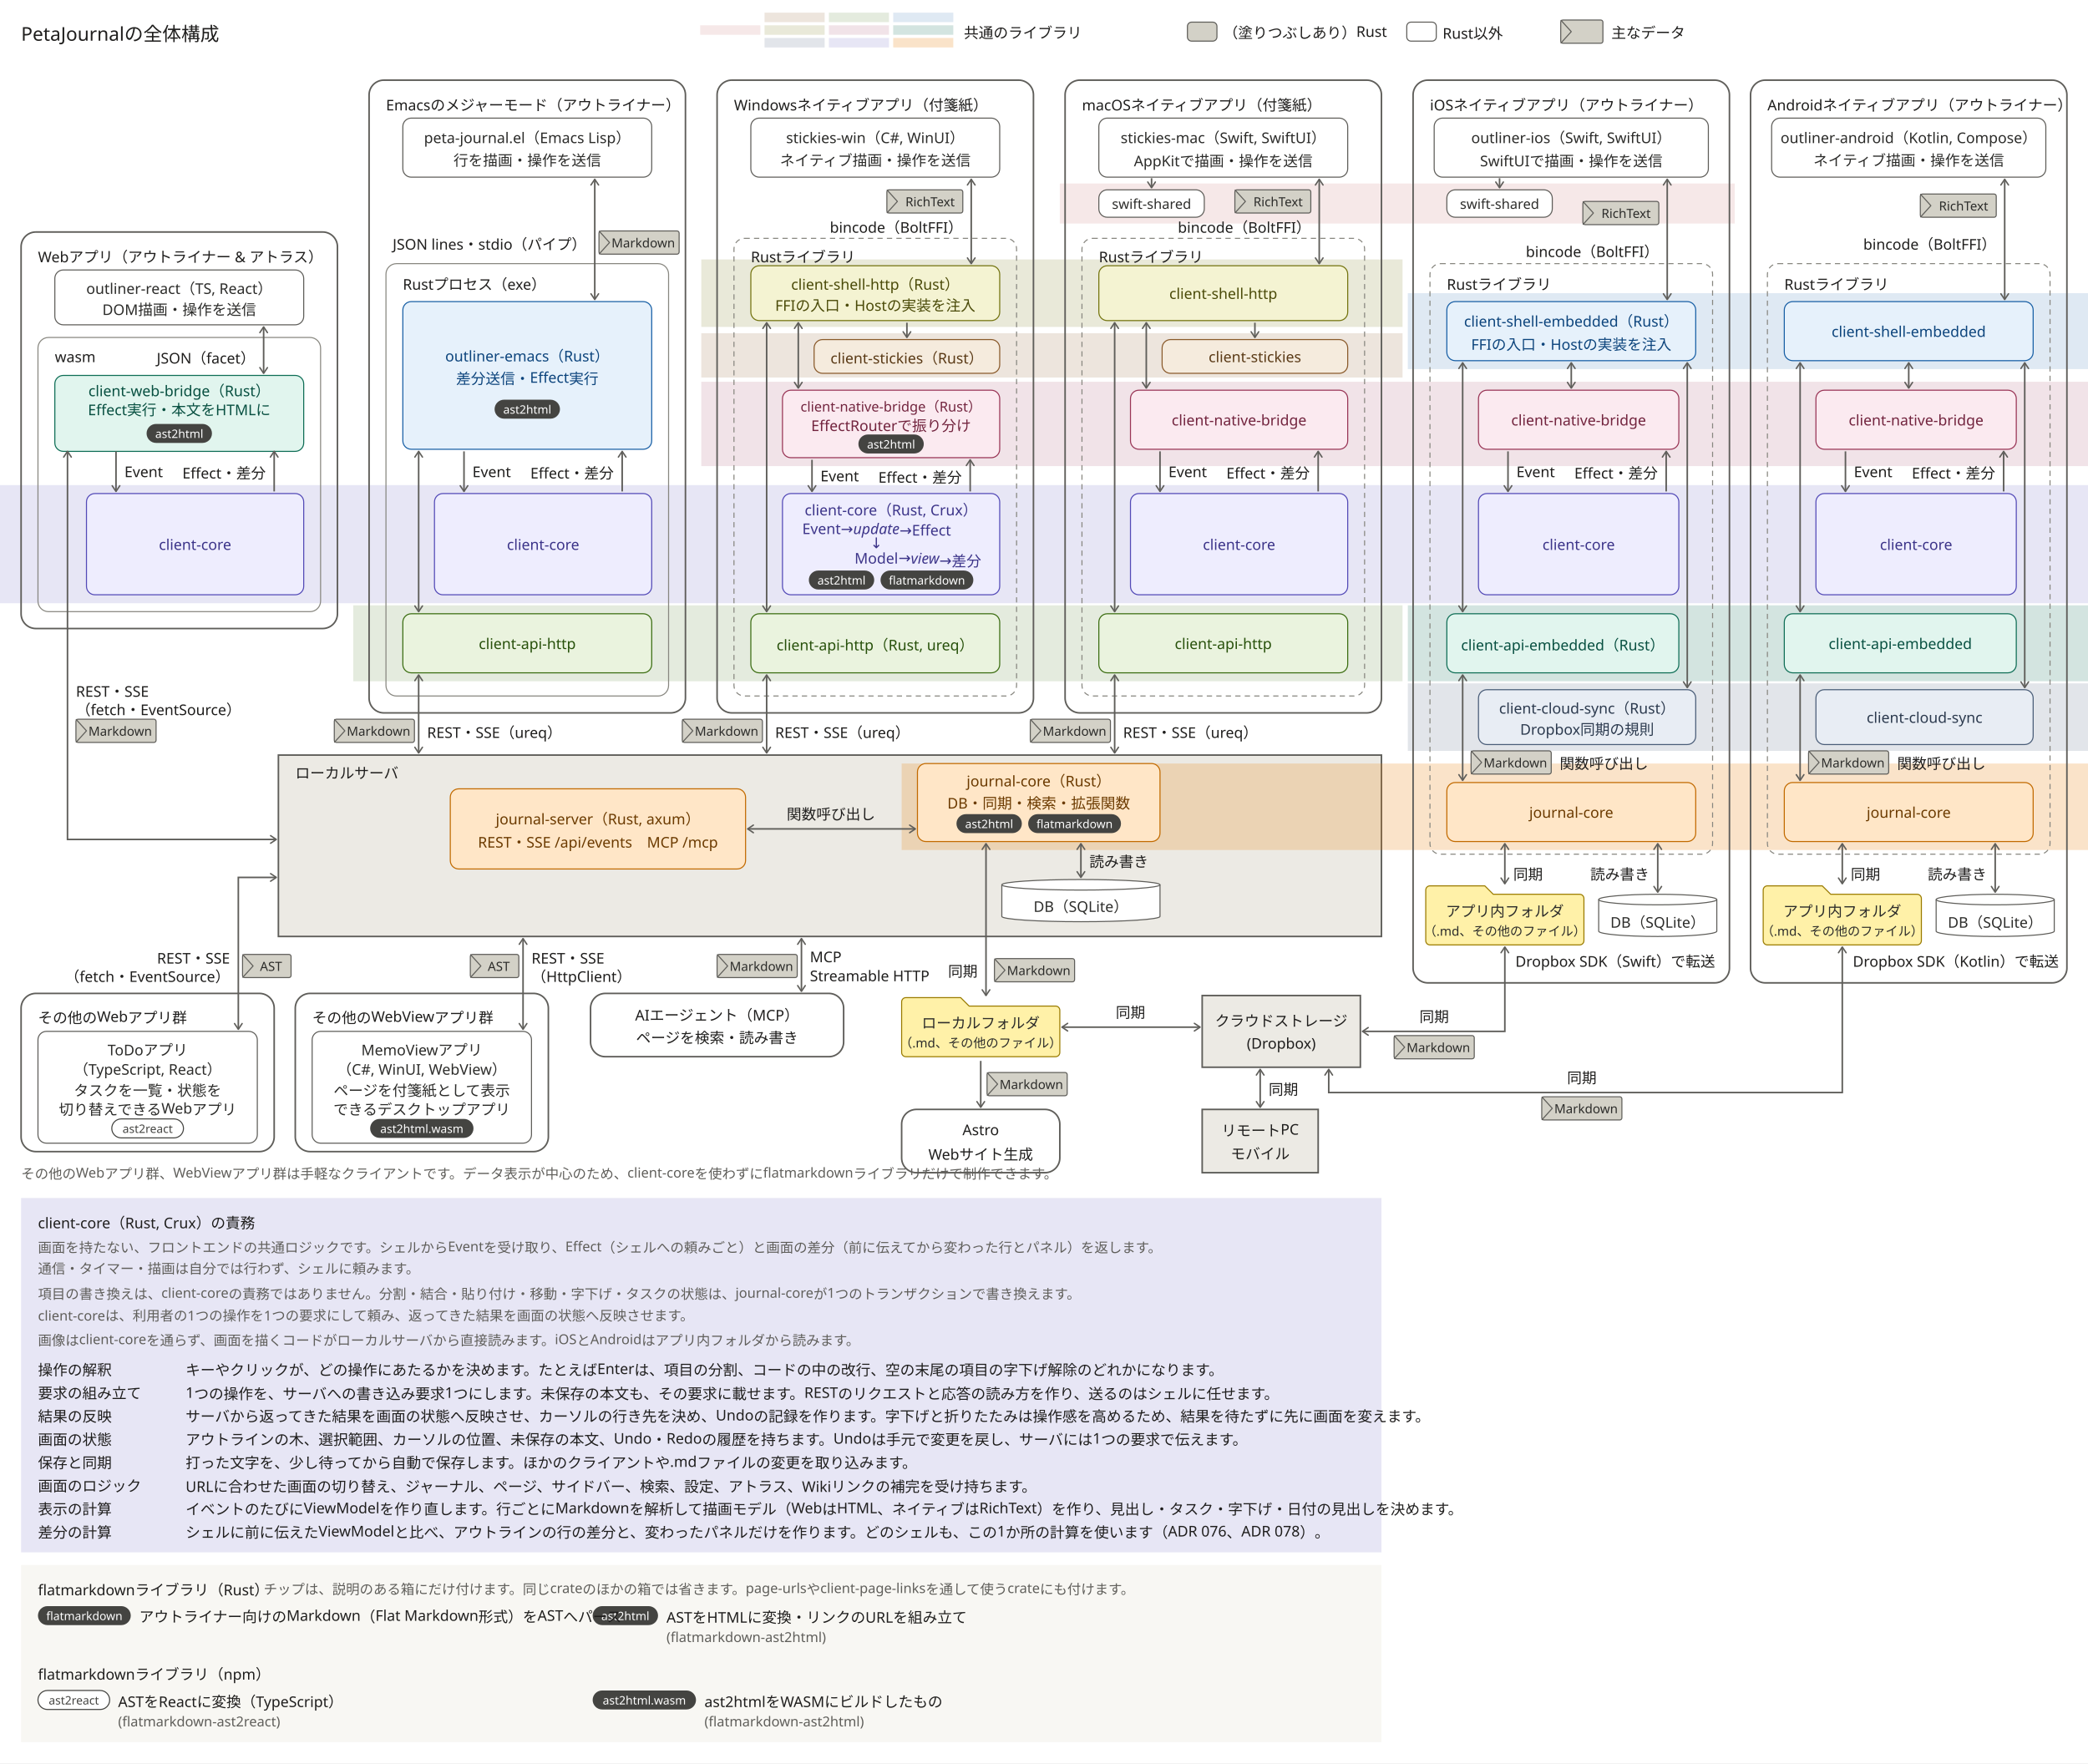
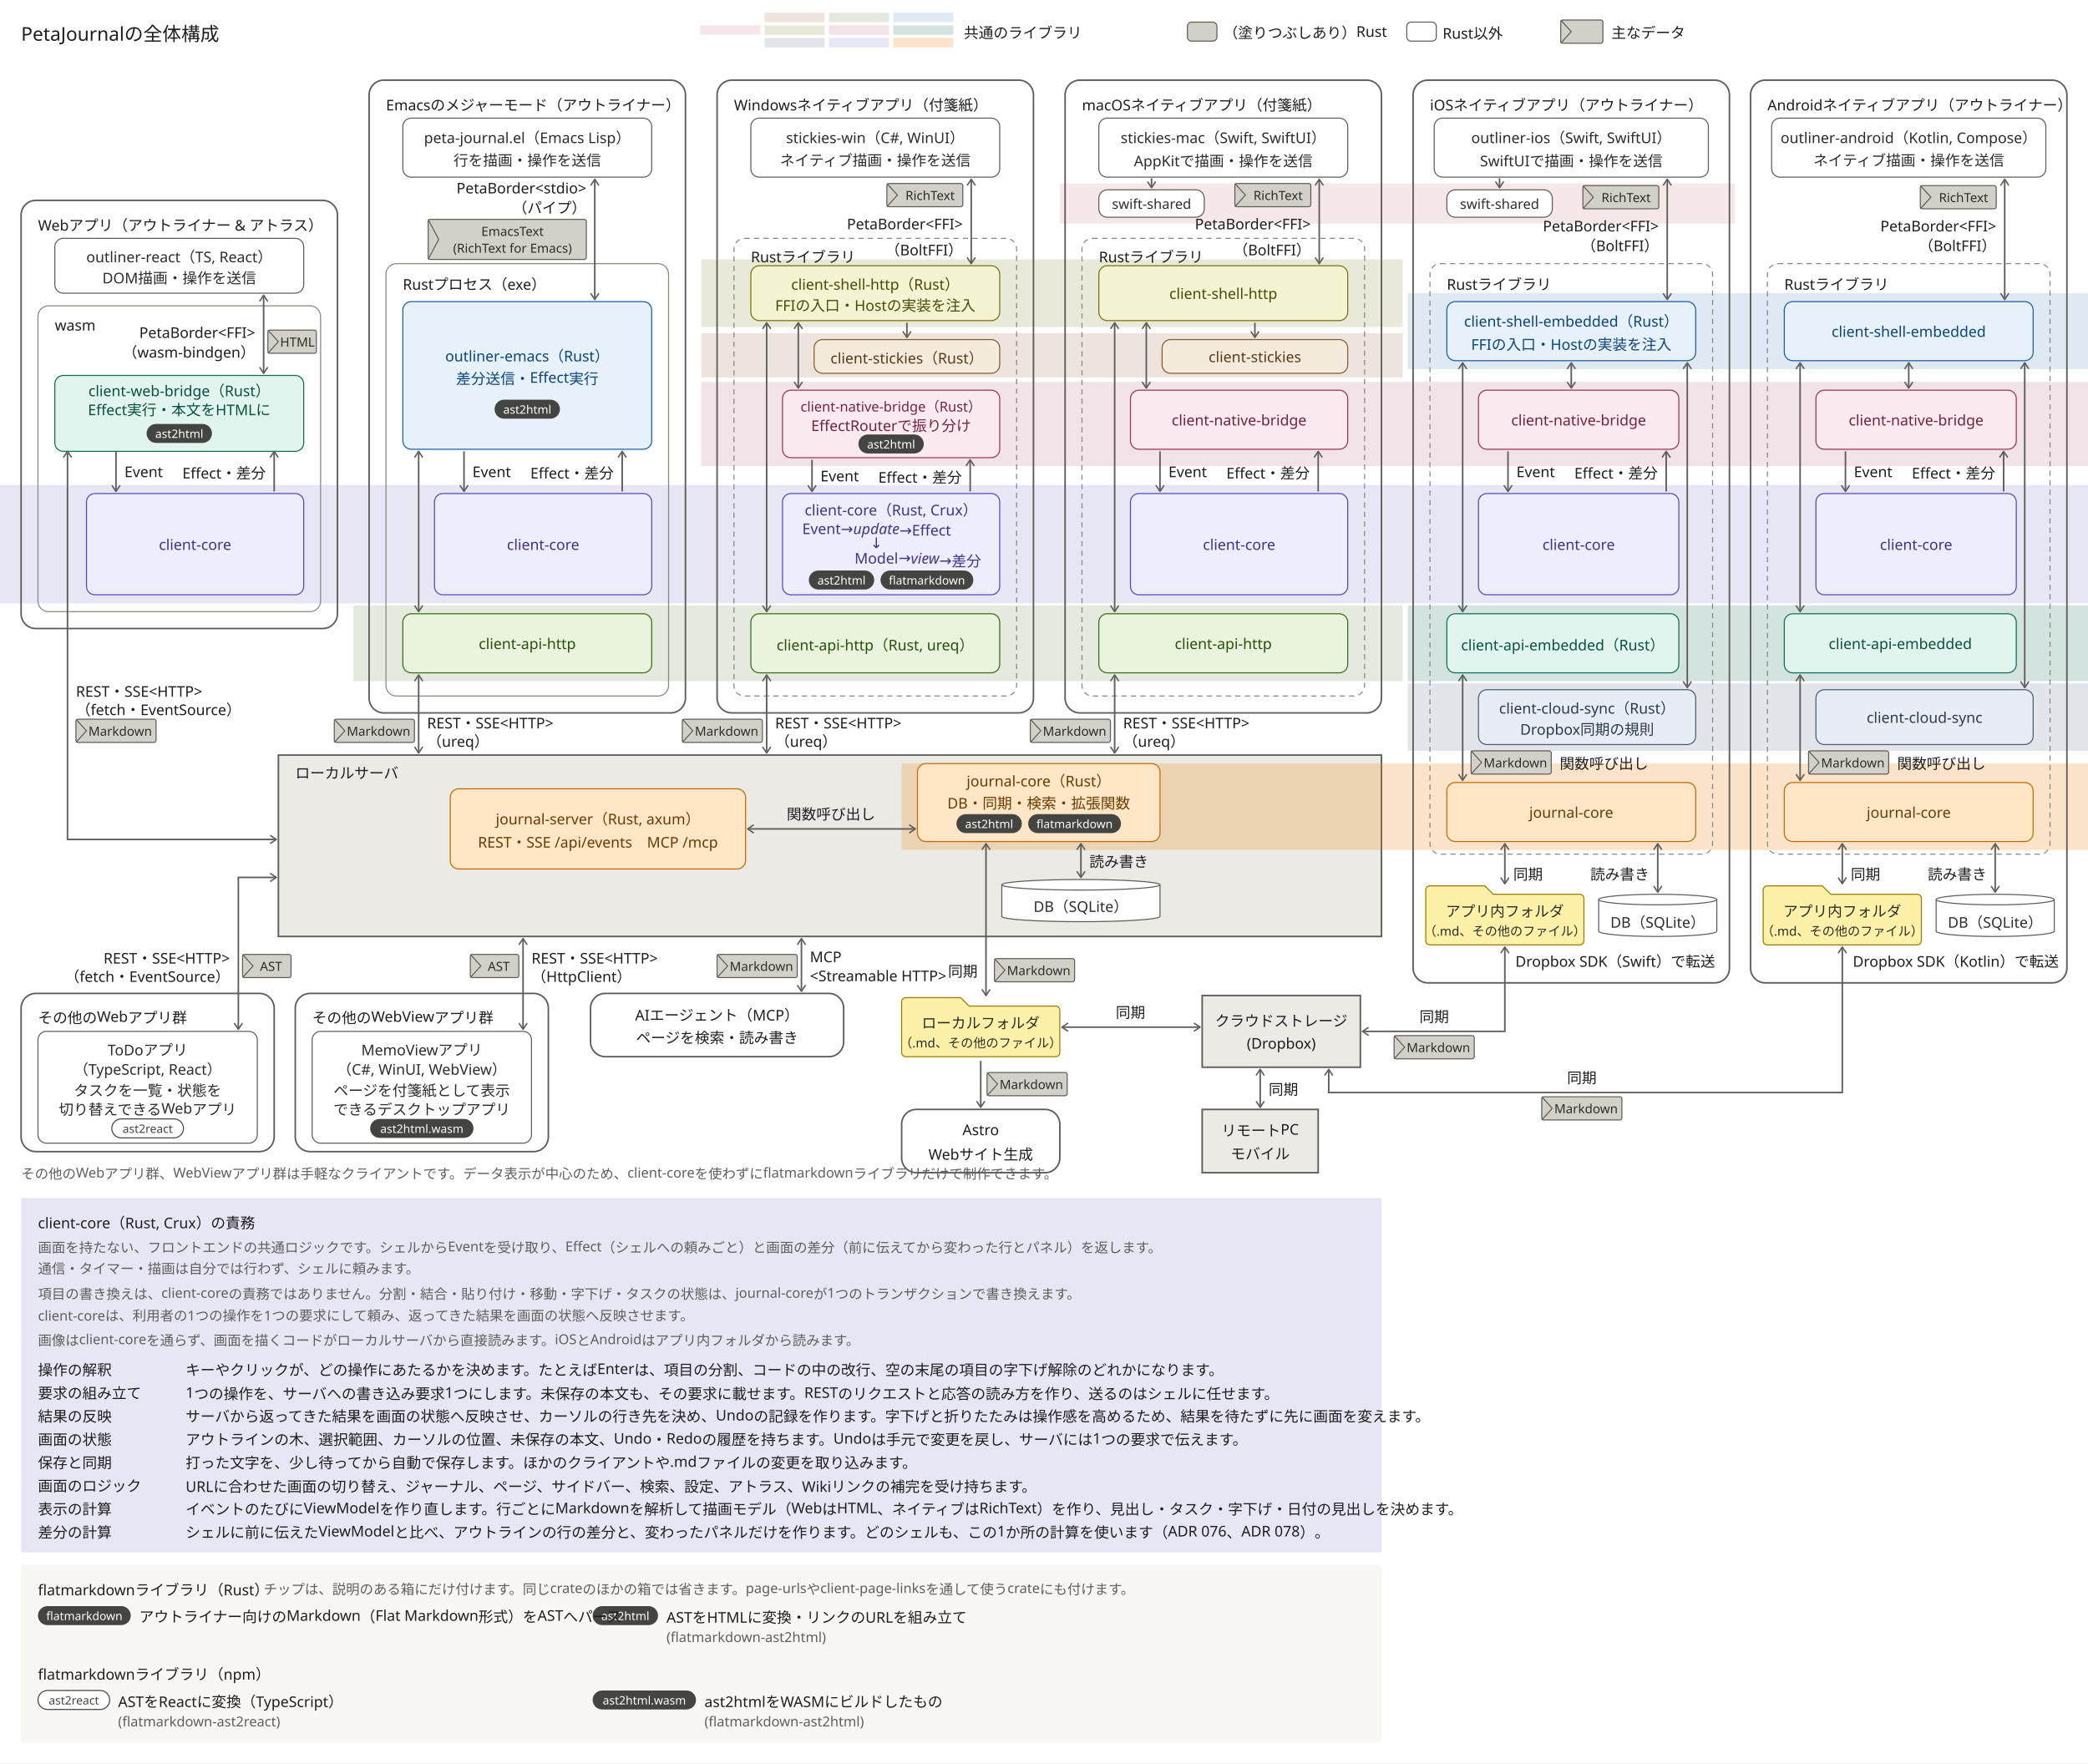
<svg xmlns="http://www.w3.org/2000/svg" width="1980" height="1672" viewBox="0 0 1980 1672" role="img">
  <defs>
    <marker id="arrow" viewBox="0 0 10 10" refX="8" refY="5" markerWidth="6" markerHeight="6" orient="auto-start-reverse">
      <path d="M2 1L8 5L2 9" fill="none" stroke="#5F5E5A" stroke-width="1.5" stroke-linecap="round" stroke-linejoin="round" />
    </marker>
    <style>
text { font-family: "Hiragino Sans", "Yu Gothic UI", "Meiryo", "Noto Sans JP", sans-serif; font-size: 14px; fill: #1F1E1D; }
.th { font-weight: 500; }
.note { font-size: 13px; fill: #5F5E5A; }
.arr { stroke: #5F5E5A; stroke-width: 1.5; fill: none; }
.frame { fill: none; stroke: #5F5E5A; stroke-width: 1.5; }
.inner { fill: none; stroke: #888780; stroke-width: 1; stroke-dasharray: 5 4; }
.teal rect { fill: #E1F5EE; stroke: #0F6E56; stroke-width: 1; }
.teal text { fill: #085041; }
.purple rect { fill: #EEEDFE; stroke: #534AB7; stroke-width: 1; }
.purple text { fill: #3C3489; }
.coral rect { fill: #FFE6C7; stroke: #C26A00; stroke-width: 1; }
.coral text { fill: #6B3A00; }
.gray rect { fill: #F1EFE8; stroke: #5F5E5A; stroke-width: 1; }
.gray text { fill: #2C2C2A; }
.blue rect { fill: #E6F1FB; stroke: #185FA5; stroke-width: 1; }
.blue text { fill: #0C447C; }
.pink rect { fill: #FBEAF0; stroke: #993556; stroke-width: 1; }
.pink text { fill: #72243E; }
.green rect { fill: #EAF3DE; stroke: #3B6D11; stroke-width: 1; }
.green text { fill: #27500A; }
.olive rect { fill: #F4F3D2; stroke: #74740F; stroke-width: 1; }
.olive text { fill: #4A4A08; }
.brown rect { fill: #F5EBDD; stroke: #8A5A2B; stroke-width: 1; }
.brown text { fill: #5A3A16; }
.slate rect { fill: #E8EDF4; stroke: #4A5D78; stroke-width: 1; }
.slate text { fill: #2C3A4E; }
.other rect { fill: #FFFFFF; }
.store path { fill: #FFFFFF; stroke: #5F5E5A; stroke-width: 1; stroke-linejoin: round; }
.store path.folder { fill: #FFF1A8; stroke: #9A7B00; }
.chip rect { fill: #444441; stroke: none; }
.chip text { fill: #FFFFFF; font-size: 11px; font-weight: 500; }
.wip rect { stroke-dasharray: 5 4; }
.badge rect { fill: #D3D1C7; stroke: #5F5E5A; stroke-width: 1; }
.badge path { fill: none; stroke: #5F5E5A; stroke-width: 1; stroke-linejoin: round; }
.badge text { fill: #2C2C2A; font-size: 12px; font-weight: 500; }
</style>
  </defs>
  <rect x="0" y="0" width="1980" height="1672" fill="#FFFFFF" />
  <rect x="0" y="460" width="1980" height="112" fill="#534AB7" fill-opacity="0.14" />
  <rect x="1005" y="174" width="640" height="38" fill="#B23B3B" fill-opacity="0.12" />
  <rect x="665" y="246" width="665" height="64" fill="#74740F" fill-opacity="0.16" />
  <rect x="665" y="316" width="665" height="42" fill="#8A5A2B" fill-opacity="0.16" />
  <rect x="1335" y="648" width="645" height="64" fill="#4A5D78" fill-opacity="0.16" />
  <rect x="1335" y="278" width="645" height="72" fill="#185FA5" fill-opacity="0.14" />
  <rect x="665" y="362" width="1315" height="80" fill="#993556" fill-opacity="0.14" />
  <rect x="335" y="574" width="995" height="72" fill="#3B6D11" fill-opacity="0.14" />
  <rect x="1335" y="574" width="645" height="72" fill="#0F6E56" fill-opacity="0.18" />
  <rect class="frame" x="264" y="716" width="1046" height="172" style="fill:#ECEAE4" />
  <rect x="855" y="724" width="1125" height="82" fill="#E8830C" fill-opacity="0.22" />
  <text class="th" x="20" y="30" dominant-baseline="central" style="font-size:18px">PetaJournalの全体構成</text>
  <rect x="725" y="24" width="57" height="9" fill="#74740F" fill-opacity="0.16" />
  <rect x="786" y="12" width="57" height="9" fill="#3B6D11" fill-opacity="0.14" />
  <rect x="786" y="24" width="57" height="9" fill="#993556" fill-opacity="0.14" />
  <rect x="786" y="36" width="57" height="9" fill="#534AB7" fill-opacity="0.14" />
  <rect x="847" y="12" width="57" height="9" fill="#185FA5" fill-opacity="0.14" />
  <rect x="847" y="24" width="57" height="9" fill="#0F6E56" fill-opacity="0.18" />
  <rect x="847" y="36" width="57" height="9" fill="#E8830C" fill-opacity="0.22" />
  <rect x="725" y="12" width="57" height="9" fill="#8A5A2B" fill-opacity="0.16" />
  <rect x="725" y="36" width="57" height="9" fill="#4A5D78" fill-opacity="0.16" />
  <rect x="664" y="24" width="57" height="9" fill="#B23B3B" fill-opacity="0.12" />
  <text x="914" y="30" dominant-baseline="central">共通のライブラリ</text>
  <g class="gray">
    <rect x="1126" y="21" width="28" height="18" rx="4" style="fill:#D3D1C7" />
    <text x="1160" y="30" dominant-baseline="central" style="fill:#1F1E1D">（塗りつぶしあり）Rust</text>
  </g>
  <g class="gray other">
    <rect x="1334" y="21" width="28" height="18" rx="4" />
    <text x="1368" y="30" dominant-baseline="central" style="fill:#1F1E1D">Rust以外</text>
  </g>
  <g class="badge">
    <rect x="1480" y="19" width="40" height="22" rx="2" />
    <path d="M1480 19L1490 30L1480 41" />
  </g>
  <text x="1528" y="30" dominant-baseline="central">主なデータ</text>
  <g transform="translate(0,56)">
-     <rect class="frame" x="20" y="164" width="300" height="376" rx="14" />
-     <text class="th" x="36" y="186" dominant-baseline="central">Webアプリ（アウトライナー &amp; アトラス）</text>
+     <rect class="frame" x="20" y="134" width="300" height="406" rx="14" />
+     <text class="th" x="36" y="156" dominant-baseline="central">Webアプリ（アウトライナー &amp; アトラス）</text>
    <rect class="frame" x="350" y="20" width="300" height="600" rx="14" />
    <text class="th" x="366" y="42" dominant-baseline="central">Emacsのメジャーモード（アウトライナー）</text>
    <rect class="inner" x="366" y="194" width="268" height="410" rx="10" style="stroke-dasharray:none" />
    <text x="382" y="212" dominant-baseline="central">Rustプロセス（exe）</text>
    <rect class="frame" x="680" y="20" width="300" height="600" rx="14" />
    <text class="th" x="696" y="42" dominant-baseline="central">Windowsネイティブアプリ（付箋紙）</text>
    <rect class="inner" x="696" y="170" width="268" height="434" rx="10" />
    <text x="712" y="186" dominant-baseline="central">Rustライブラリ</text>
    <g class="gray other">
-       <rect x="52" y="200" width="236" height="52" rx="8" />
-       <text class="th" x="170" y="216" text-anchor="middle" dominant-baseline="central">outliner-react（TS, React）</text>
-       <text x="170" y="236" text-anchor="middle" dominant-baseline="central">DOM描画・操作を送信</text>
-     </g>
-     <rect class="inner" x="36" y="264" width="268" height="260" rx="10" style="stroke-dasharray:none" />
-     <text x="52" y="282" dominant-baseline="central">wasm</text>
+       <rect x="52" y="170" width="236" height="52" rx="8" />
+       <text class="th" x="170" y="186" text-anchor="middle" dominant-baseline="central">outliner-react（TS, React）</text>
+       <text x="170" y="206" text-anchor="middle" dominant-baseline="central">DOM描画・操作を送信</text>
+     </g>
+     <rect class="inner" x="36" y="234" width="268" height="290" rx="10" style="stroke-dasharray:none" />
+     <text x="52" y="252" dominant-baseline="central">wasm</text>
    <g class="teal">
      <rect x="52" y="300" width="236" height="72" rx="8" />
      <text class="th" x="170" y="313" text-anchor="middle" dominant-baseline="central">client-web-bridge（Rust）</text>
      <text x="170" y="331" text-anchor="middle" dominant-baseline="central">Effect実行・本文をHTMLに</text>
    </g>
    <g class="chip">
      <rect x="139" y="346" width="62" height="18" rx="9" />
      <text x="170" y="355" text-anchor="middle" dominant-baseline="central">ast2html</text>
    </g>
    <g class="purple">
      <rect x="82" y="412" width="206" height="96" rx="8" />
      <text class="th" x="185" y="460" text-anchor="middle" dominant-baseline="central">client-core</text>
    </g>
    <g class="gray other">
      <rect x="382" y="56" width="236" height="56" rx="8" />
      <text class="th" x="500" y="73" text-anchor="middle" dominant-baseline="central">peta-journal.el（Emacs Lisp）</text>
      <text x="500" y="95" text-anchor="middle" dominant-baseline="central">行を描画・操作を送信</text>
    </g>
    <g class="blue">
      <rect x="382" y="230" width="236" height="140" rx="8" />
      <text class="th" x="500" y="280" text-anchor="middle" dominant-baseline="central">outliner-emacs（Rust）</text>
      <text x="500" y="302" text-anchor="middle" dominant-baseline="central">差分送信・Effect実行</text>
    </g>
    <g class="chip">
      <rect x="469" y="323" width="62" height="18" rx="9" />
      <text x="500" y="332" text-anchor="middle" dominant-baseline="central">ast2html</text>
    </g>
    <g class="purple">
      <rect x="412" y="412" width="206" height="96" rx="8" />
      <text class="th" x="515" y="460" text-anchor="middle" dominant-baseline="central">client-core</text>
    </g>
    <g class="green">
      <rect x="382" y="526" width="236" height="56" rx="8" />
      <text class="th" x="500" y="554" text-anchor="middle" dominant-baseline="central">client-api-http</text>
    </g>
    <g class="gray other">
      <rect x="712" y="56" width="236" height="56" rx="8" />
      <text class="th" x="830" y="73" text-anchor="middle" dominant-baseline="central">stickies-win（C#, WinUI）</text>
      <text x="830" y="95" text-anchor="middle" dominant-baseline="central">ネイティブ描画・操作を送信</text>
    </g>
    <g class="olive">
      <rect x="712" y="196" width="236" height="52" rx="8" />
      <text class="th" x="830" y="212" text-anchor="middle" dominant-baseline="central">client-shell-http（Rust）</text>
      <text x="830" y="232" text-anchor="middle" dominant-baseline="central">FFIの入口・Hostの実装を注入</text>
    </g>
    <g class="brown">
      <rect x="772" y="266" width="176" height="32" rx="8" />
      <text class="th" x="860" y="282" text-anchor="middle" dominant-baseline="central">client-stickies（Rust）</text>
    </g>
    <g class="pink">
      <rect x="742" y="314" width="206" height="64" rx="8" />
      <text class="th" x="845" y="328" text-anchor="middle" dominant-baseline="central" style="font-size:13px">client-native-bridge（Rust）</text>
      <text x="845" y="346" text-anchor="middle" dominant-baseline="central">EffectRouterで振り分け</text>
    </g>
    <g class="chip">
      <rect x="814" y="356" width="62" height="18" rx="9" />
      <text x="845" y="365" text-anchor="middle" dominant-baseline="central">ast2html</text>
    </g>
    <g class="purple">
      <rect x="742" y="412" width="206" height="96" rx="8" />
      <text class="th" x="845" y="426" text-anchor="middle" dominant-baseline="central">client-core（Rust, Crux）</text>
      <text x="809" y="445" text-anchor="end" dominant-baseline="central">Event→</text>
      <text x="831" y="445" text-anchor="middle" dominant-baseline="central" font-style="italic">update</text>
      <text x="853" y="445" dominant-baseline="central">→Effect</text>
      <text x="831" y="459" text-anchor="middle" dominant-baseline="central">↓</text>
      <text x="831" y="473" text-anchor="middle" dominant-baseline="central">Model</text>
      <text x="852" y="473" dominant-baseline="central">→<tspan font-style="italic">view</tspan>→差分</text>
    </g>
    <g class="chip">
      <rect x="767" y="485" width="62" height="18" rx="9" />
      <text x="798" y="494" text-anchor="middle" dominant-baseline="central">ast2html</text>
      <rect x="835" y="485" width="88" height="18" rx="9" />
      <text x="879" y="494" text-anchor="middle" dominant-baseline="central">flatmarkdown</text>
    </g>
    <g class="green">
      <rect x="712" y="526" width="236" height="56" rx="8" />
      <text class="th" x="830" y="554" text-anchor="middle" dominant-baseline="central">client-api-http（Rust, ureq）</text>
    </g>
    <line class="arr" x1="110" y1="372" x2="110" y2="410" marker-end="url(#arrow)" />
    <text x="118" y="391" dominant-baseline="central">Event</text>
    <line class="arr" x1="260" y1="410" x2="260" y2="372" marker-end="url(#arrow)" />
    <text x="252" y="391" text-anchor="end" dominant-baseline="central">Effect・差分</text>
-     <line class="arr" x1="250" y1="254" x2="250" y2="298" marker-start="url(#arrow)" marker-end="url(#arrow)" />
-     <text x="242" y="282" text-anchor="end" dominant-baseline="central">JSON（facet）</text>
+     <line class="arr" x1="250" y1="224" x2="250" y2="298" marker-start="url(#arrow)" marker-end="url(#arrow)" />
+     <text x="242" y="259" text-anchor="end" dominant-baseline="central">PetaBorder&lt;FFI&gt;</text>
+     <text x="242" y="277" text-anchor="end" dominant-baseline="central">（wasm-bindgen）</text>
+     <g class="badge">
+       <rect x="254" y="257" width="46" height="22" rx="2" />
+       <path d="M254 257L264 268L254 279" />
+       <text x="282" y="268" text-anchor="middle" dominant-baseline="central">HTML</text>
+     </g>
    <line class="arr" x1="397" y1="372" x2="397" y2="524" marker-start="url(#arrow)" marker-end="url(#arrow)" />
    <line class="arr" x1="440" y1="372" x2="440" y2="410" marker-end="url(#arrow)" />
    <text x="448" y="391" dominant-baseline="central">Event</text>
    <line class="arr" x1="590" y1="410" x2="590" y2="372" marker-end="url(#arrow)" />
    <text x="582" y="391" text-anchor="end" dominant-baseline="central">Effect・差分</text>
    <line class="arr" x1="757" y1="250" x2="757" y2="312" marker-start="url(#arrow)" marker-end="url(#arrow)" />
    <line class="arr" x1="860" y1="250" x2="860" y2="264" marker-end="url(#arrow)" />
    <line class="arr" x1="727" y1="250" x2="727" y2="524" marker-start="url(#arrow)" marker-end="url(#arrow)" />
    <line class="arr" x1="770" y1="380" x2="770" y2="410" marker-end="url(#arrow)" />
    <text x="778" y="395" dominant-baseline="central">Event</text>
    <line class="arr" x1="920" y1="410" x2="920" y2="380" marker-end="url(#arrow)" />
    <text x="912" y="395" text-anchor="end" dominant-baseline="central">Effect・差分</text>
    <line class="arr" x1="564" y1="114" x2="564" y2="228" marker-start="url(#arrow)" marker-end="url(#arrow)" />
-     <text x="556" y="174" text-anchor="end" dominant-baseline="central">JSON lines・stdio（パイプ）</text>
-     <g class="badge">
-       <rect x="568" y="163" width="76" height="22" rx="2" />
-       <path d="M568 163L578 174L568 185" />
-       <text x="610" y="174" text-anchor="middle" dominant-baseline="central">Markdown</text>
+     <text x="556" y="122" text-anchor="end" dominant-baseline="central">PetaBorder&lt;stdio&gt;</text>
+     <text x="556" y="140" text-anchor="end" dominant-baseline="central">（パイプ）</text>
+     <g class="badge">
+       <rect x="406" y="152" width="150" height="38" rx="2" />
+       <path d="M406 152L416 171L406 190" />
+       <text x="486" y="163" text-anchor="middle" dominant-baseline="central">EmacsText</text>
+       <text x="486" y="179" text-anchor="middle" dominant-baseline="central">(RichText for Emacs)</text>
    </g>
    <line class="arr" x1="921" y1="114" x2="921" y2="194" marker-start="url(#arrow)" marker-end="url(#arrow)" />
-     <text x="913" y="158" text-anchor="end" dominant-baseline="central">bincode（BoltFFI）</text>
-     <g class="badge">
-       <rect x="841" y="124" width="72" height="22" rx="2" />
-       <path d="M841 124L851 135L841 146" />
-       <text x="882" y="135" text-anchor="middle" dominant-baseline="central">RichText</text>
+     <text x="913" y="156" text-anchor="end" dominant-baseline="central">PetaBorder&lt;FFI&gt;</text>
+     <text x="913" y="180" text-anchor="end" dominant-baseline="central">（BoltFFI）</text>
+     <g class="badge">
+       <rect x="841" y="118" width="72" height="22" rx="2" />
+       <path d="M841 118L851 129L841 140" />
+       <text x="882" y="129" text-anchor="middle" dominant-baseline="central">RichText</text>
    </g>
    <path class="arr" d="M64 372V740H262" marker-start="url(#arrow)" marker-end="url(#arrow)" />
-     <text x="72" y="598" dominant-baseline="central">REST・SSE</text>
+     <text x="72" y="598" dominant-baseline="central">REST・SSE&lt;HTTP&gt;</text>
    <text x="72" y="616" dominant-baseline="central">（fetch・EventSource）</text>
    <g class="badge">
      <rect x="72" y="626" width="76" height="22" rx="2" />
      <path d="M72 626L82 637L72 648" />
      <text x="114" y="637" text-anchor="middle" dominant-baseline="central">Markdown</text>
    </g>
    <line class="arr" x1="397" y1="584" x2="397" y2="658" marker-start="url(#arrow)" marker-end="url(#arrow)" />
-     <text x="405" y="637" dominant-baseline="central">REST・SSE（ureq）</text>
+     <text x="405" y="628" dominant-baseline="central">REST・SSE&lt;HTTP&gt;</text>
+     <text x="405" y="646" dominant-baseline="central">（ureq）</text>
    <g class="badge">
      <rect x="317" y="626" width="76" height="22" rx="2" />
      <path d="M317 626L327 637L317 648" />
      <text x="359" y="637" text-anchor="middle" dominant-baseline="central">Markdown</text>
    </g>
    <line class="arr" x1="727" y1="584" x2="727" y2="658" marker-start="url(#arrow)" marker-end="url(#arrow)" />
-     <text x="735" y="637" dominant-baseline="central">REST・SSE（ureq）</text>
+     <text x="735" y="628" dominant-baseline="central">REST・SSE&lt;HTTP&gt;</text>
+     <text x="735" y="646" dominant-baseline="central">（ureq）</text>
    <g class="badge">
      <rect x="647" y="626" width="76" height="22" rx="2" />
      <path d="M647 626L657 637L647 648" />
      <text x="689" y="637" text-anchor="middle" dominant-baseline="central">Markdown</text>
    </g>
    <rect class="frame" x="1010" y="20" width="300" height="600" rx="14" />
    <text class="th" x="1026" y="42" dominant-baseline="central">macOSネイティブアプリ（付箋紙）</text>
    <rect class="inner" x="1026" y="170" width="268" height="434" rx="10" />
    <text x="1042" y="186" dominant-baseline="central">Rustライブラリ</text>
    <g class="gray other">
      <rect x="1042" y="56" width="236" height="56" rx="8" />
      <text class="th" x="1160" y="73" text-anchor="middle" dominant-baseline="central">stickies-mac（Swift, SwiftUI）</text>
      <text x="1160" y="95" text-anchor="middle" dominant-baseline="central">AppKitで描画・操作を送信</text>
      <rect x="1042" y="124" width="100" height="26" rx="8" />
      <text class="th" x="1092" y="137" text-anchor="middle" dominant-baseline="central" style="font-size:13px">swift-shared</text>
    </g>
    <line class="arr" x1="1092" y1="113" x2="1092" y2="122" marker-end="url(#arrow)" />
    <g class="olive">
      <rect x="1042" y="196" width="236" height="52" rx="8" />
      <text class="th" x="1160" y="222" text-anchor="middle" dominant-baseline="central">client-shell-http</text>
    </g>
    <g class="brown">
      <rect x="1102" y="266" width="176" height="32" rx="8" />
      <text class="th" x="1190" y="282" text-anchor="middle" dominant-baseline="central">client-stickies</text>
    </g>
    <g class="pink">
      <rect x="1072" y="314" width="206" height="56" rx="8" />
      <text class="th" x="1175" y="342" text-anchor="middle" dominant-baseline="central">client-native-bridge</text>
    </g>
    <g class="purple">
      <rect x="1072" y="412" width="206" height="96" rx="8" />
      <text class="th" x="1175" y="460" text-anchor="middle" dominant-baseline="central">client-core</text>
    </g>
    <g class="green">
      <rect x="1042" y="526" width="236" height="56" rx="8" />
      <text class="th" x="1160" y="554" text-anchor="middle" dominant-baseline="central">client-api-http</text>
    </g>
    <line class="arr" x1="1087" y1="250" x2="1087" y2="312" marker-start="url(#arrow)" marker-end="url(#arrow)" />
    <line class="arr" x1="1190" y1="250" x2="1190" y2="264" marker-end="url(#arrow)" />
    <line class="arr" x1="1057" y1="250" x2="1057" y2="524" marker-start="url(#arrow)" marker-end="url(#arrow)" />
    <line class="arr" x1="1100" y1="372" x2="1100" y2="410" marker-end="url(#arrow)" />
    <text x="1108" y="391" dominant-baseline="central">Event</text>
    <line class="arr" x1="1250" y1="410" x2="1250" y2="372" marker-end="url(#arrow)" />
    <text x="1242" y="391" text-anchor="end" dominant-baseline="central">Effect・差分</text>
    <line class="arr" x1="1251" y1="114" x2="1251" y2="194" marker-start="url(#arrow)" marker-end="url(#arrow)" />
-     <text x="1243" y="158" text-anchor="end" dominant-baseline="central">bincode（BoltFFI）</text>
-     <g class="badge">
-       <rect x="1171" y="124" width="72" height="22" rx="2" />
-       <path d="M1171 124L1181 135L1171 146" />
-       <text x="1212" y="135" text-anchor="middle" dominant-baseline="central">RichText</text>
+     <text x="1243" y="156" text-anchor="end" dominant-baseline="central">PetaBorder&lt;FFI&gt;</text>
+     <text x="1243" y="180" text-anchor="end" dominant-baseline="central">（BoltFFI）</text>
+     <g class="badge">
+       <rect x="1171" y="118" width="72" height="22" rx="2" />
+       <path d="M1171 118L1181 129L1171 140" />
+       <text x="1212" y="129" text-anchor="middle" dominant-baseline="central">RichText</text>
    </g>
    <path class="arr" d="M1057 584V658" marker-start="url(#arrow)" marker-end="url(#arrow)" />
-     <text x="1065" y="637" dominant-baseline="central">REST・SSE（ureq）</text>
+     <text x="1065" y="628" dominant-baseline="central">REST・SSE&lt;HTTP&gt;</text>
+     <text x="1065" y="646" dominant-baseline="central">（ureq）</text>
    <g class="badge">
      <rect x="977" y="626" width="76" height="22" rx="2" />
      <path d="M977 626L987 637L977 648" />
      <text x="1019" y="637" text-anchor="middle" dominant-baseline="central">Markdown</text>
    </g>
    <rect class="frame" x="1340" y="20" width="300" height="856" rx="14" />
    <text class="th" x="1356" y="42" dominant-baseline="central">iOSネイティブアプリ（アウトライナー）</text>
    <rect class="inner" x="1356" y="194" width="268" height="560" rx="10" />
    <text x="1372" y="212" dominant-baseline="central">Rustライブラリ</text>
    <g class="gray other">
      <rect x="1360" y="56" width="260" height="56" rx="8" />
      <text class="th" x="1490" y="73" text-anchor="middle" dominant-baseline="central">outliner-ios（Swift, SwiftUI）</text>
      <text x="1490" y="95" text-anchor="middle" dominant-baseline="central">SwiftUIで描画・操作を送信</text>
      <rect x="1372" y="124" width="100" height="26" rx="8" />
      <text class="th" x="1422" y="137" text-anchor="middle" dominant-baseline="central" style="font-size:13px">swift-shared</text>
    </g>
    <line class="arr" x1="1422" y1="113" x2="1422" y2="122" marker-end="url(#arrow)" />
    <g class="blue">
      <rect x="1372" y="230" width="236" height="56" rx="8" />
      <text class="th" x="1490" y="247" text-anchor="middle" dominant-baseline="central">client-shell-embedded（Rust）</text>
      <text x="1490" y="269" text-anchor="middle" dominant-baseline="central">FFIの入口・Hostの実装を注入</text>
    </g>
    <g class="pink">
      <rect x="1402" y="314" width="190" height="56" rx="8" />
      <text class="th" x="1497" y="342" text-anchor="middle" dominant-baseline="central">client-native-bridge</text>
    </g>
    <g class="purple">
      <rect x="1402" y="412" width="190" height="96" rx="8" />
      <text class="th" x="1497" y="460" text-anchor="middle" dominant-baseline="central">client-core</text>
    </g>
    <g class="teal">
      <rect x="1372" y="526" width="220" height="56" rx="8" />
      <text class="th" x="1482" y="554" text-anchor="middle" dominant-baseline="central">client-api-embedded（Rust）</text>
    </g>
    <g class="slate">
      <rect x="1402" y="598" width="206" height="52" rx="8" />
      <text class="th" x="1505" y="614" text-anchor="middle" dominant-baseline="central">client-cloud-sync（Rust）</text>
      <text x="1505" y="634" text-anchor="middle" dominant-baseline="central">Dropbox同期の規則</text>
    </g>
    <line class="arr" x1="1600" y1="288" x2="1600" y2="596" marker-start="url(#arrow)" marker-end="url(#arrow)" />
    <line class="arr" x1="1490" y1="288" x2="1490" y2="312" marker-start="url(#arrow)" marker-end="url(#arrow)" />
    <line class="arr" x1="1387" y1="288" x2="1387" y2="524" marker-start="url(#arrow)" marker-end="url(#arrow)" />
    <line class="arr" x1="1430" y1="372" x2="1430" y2="410" marker-end="url(#arrow)" />
    <text x="1438" y="391" dominant-baseline="central">Event</text>
    <line class="arr" x1="1580" y1="410" x2="1580" y2="372" marker-end="url(#arrow)" />
    <text x="1572" y="391" text-anchor="end" dominant-baseline="central">Effect・差分</text>
    <line class="arr" x1="1581" y1="114" x2="1581" y2="228" marker-start="url(#arrow)" marker-end="url(#arrow)" />
-     <text x="1573" y="181" text-anchor="end" dominant-baseline="central">bincode（BoltFFI）</text>
-     <g class="badge">
-       <rect x="1501" y="135" width="72" height="22" rx="2" />
-       <path d="M1501 135L1511 146L1501 157" />
-       <text x="1542" y="146" text-anchor="middle" dominant-baseline="central">RichText</text>
+     <text x="1573" y="158" text-anchor="end" dominant-baseline="central">PetaBorder&lt;FFI&gt;</text>
+     <text x="1573" y="176" text-anchor="end" dominant-baseline="central">（BoltFFI）</text>
+     <g class="badge">
+       <rect x="1501" y="120" width="72" height="22" rx="2" />
+       <path d="M1501 120L1511 131L1501 142" />
+       <text x="1542" y="131" text-anchor="middle" dominant-baseline="central">RichText</text>
    </g>
    <line class="arr" x1="1387" y1="584" x2="1387" y2="684" marker-start="url(#arrow)" marker-end="url(#arrow)" />
    <g class="badge">
      <rect x="1395" y="656" width="76" height="22" rx="2" />
      <path d="M1395 656L1405 667L1395 678" />
      <text x="1437" y="667" text-anchor="middle" dominant-baseline="central">Markdown</text>
    </g>
    <text x="1479" y="667" dominant-baseline="central">関数呼び出し</text>
    <g transform="translate(0,120)">
      <g class="coral">
        <rect x="1372" y="566" width="236" height="56" rx="8" />
        <text class="th" x="1490" y="594" text-anchor="middle" dominant-baseline="central">journal-core</text>
      </g>
      <g class="gray store">
        <path class="folder" d="M1356 664H1408L1416 672H1498a4 4 0 0 1 4 4V716a4 4 0 0 1 -4 4H1356a4 4 0 0 1 -4 -4V668a4 4 0 0 1 4 -4Z" />
        <text class="th" x="1427" y="687" text-anchor="middle" dominant-baseline="central">アプリ内フォルダ</text>
        <text class="th" x="1427" y="706" text-anchor="middle" dominant-baseline="central" style="font-size:12px">（.md、その他のファイル）</text>
        <path d="M1516 677a56 5 0 0 1 112 0V707a56 5 0 0 1 -112 0Z" />
        <path d="M1516 677a56 5 0 0 0 112 0" style="fill:none" />
        <text class="th" x="1572" y="697" text-anchor="middle" dominant-baseline="central">DB（SQLite）</text>
      </g>
      <line class="arr" x1="1427" y1="624" x2="1427" y2="662" marker-start="url(#arrow)" marker-end="url(#arrow)" />
      <text x="1435" y="652" dominant-baseline="central">同期</text>
      <line class="arr" x1="1572" y1="624" x2="1572" y2="670" marker-start="url(#arrow)" marker-end="url(#arrow)" />
      <text x="1564" y="652" text-anchor="end" dominant-baseline="central">読み書き</text>
      <path class="arr" d="M1292 802H1427V722" marker-start="url(#arrow)" marker-end="url(#arrow)" />
      <text x="1360" y="787" text-anchor="middle" dominant-baseline="central">同期</text>
      <g class="badge">
        <rect x="1322" y="806" width="76" height="22" rx="2" />
        <path d="M1322 806L1332 817L1322 828" />
        <text x="1364" y="817" text-anchor="middle" dominant-baseline="central">Markdown</text>
      </g>
      <text x="1437" y="734" dominant-baseline="central">Dropbox SDK（Swift）で転送</text>
    </g>
    <rect class="frame" x="1660" y="20" width="300" height="856" rx="14" />
    <text class="th" x="1676" y="42" dominant-baseline="central">Androidネイティブアプリ（アウトライナー）</text>
    <rect class="inner" x="1676" y="194" width="268" height="560" rx="10" />
    <text x="1692" y="212" dominant-baseline="central">Rustライブラリ</text>
    <g class="gray other">
      <rect x="1680" y="56" width="260" height="56" rx="8" />
      <text class="th" x="1810" y="73" text-anchor="middle" dominant-baseline="central">outliner-android（Kotlin, Compose）</text>
      <text x="1810" y="95" text-anchor="middle" dominant-baseline="central">ネイティブ描画・操作を送信</text>
    </g>
    <g class="blue">
      <rect x="1692" y="230" width="236" height="56" rx="8" />
      <text class="th" x="1810" y="258" text-anchor="middle" dominant-baseline="central">client-shell-embedded</text>
    </g>
    <g class="pink">
      <rect x="1722" y="314" width="190" height="56" rx="8" />
      <text class="th" x="1817" y="342" text-anchor="middle" dominant-baseline="central">client-native-bridge</text>
    </g>
    <g class="purple">
      <rect x="1722" y="412" width="190" height="96" rx="8" />
      <text class="th" x="1817" y="460" text-anchor="middle" dominant-baseline="central">client-core</text>
    </g>
    <g class="teal">
      <rect x="1692" y="526" width="220" height="56" rx="8" />
      <text class="th" x="1802" y="554" text-anchor="middle" dominant-baseline="central">client-api-embedded</text>
    </g>
    <g class="slate">
      <rect x="1722" y="598" width="206" height="52" rx="8" />
      <text class="th" x="1825" y="624" text-anchor="middle" dominant-baseline="central">client-cloud-sync</text>
    </g>
    <line class="arr" x1="1920" y1="288" x2="1920" y2="596" marker-start="url(#arrow)" marker-end="url(#arrow)" />
    <line class="arr" x1="1810" y1="288" x2="1810" y2="312" marker-start="url(#arrow)" marker-end="url(#arrow)" />
    <line class="arr" x1="1707" y1="288" x2="1707" y2="524" marker-start="url(#arrow)" marker-end="url(#arrow)" />
    <line class="arr" x1="1750" y1="372" x2="1750" y2="410" marker-end="url(#arrow)" />
    <text x="1758" y="391" dominant-baseline="central">Event</text>
    <line class="arr" x1="1900" y1="410" x2="1900" y2="372" marker-end="url(#arrow)" />
    <text x="1892" y="391" text-anchor="end" dominant-baseline="central">Effect・差分</text>
    <line class="arr" x1="1901" y1="114" x2="1901" y2="228" marker-start="url(#arrow)" marker-end="url(#arrow)" />
-     <text x="1893" y="174" text-anchor="end" dominant-baseline="central">bincode（BoltFFI）</text>
-     <g class="badge">
-       <rect x="1821" y="128" width="72" height="22" rx="2" />
-       <path d="M1821 128L1831 139L1821 150" />
-       <text x="1862" y="139" text-anchor="middle" dominant-baseline="central">RichText</text>
+     <text x="1893" y="158" text-anchor="end" dominant-baseline="central">PetaBorder&lt;FFI&gt;</text>
+     <text x="1893" y="176" text-anchor="end" dominant-baseline="central">（BoltFFI）</text>
+     <g class="badge">
+       <rect x="1821" y="120" width="72" height="22" rx="2" />
+       <path d="M1821 120L1831 131L1821 142" />
+       <text x="1862" y="131" text-anchor="middle" dominant-baseline="central">RichText</text>
    </g>
    <line class="arr" x1="1707" y1="584" x2="1707" y2="684" marker-start="url(#arrow)" marker-end="url(#arrow)" />
    <g class="badge">
      <rect x="1715" y="656" width="76" height="22" rx="2" />
      <path d="M1715 656L1725 667L1715 678" />
      <text x="1757" y="667" text-anchor="middle" dominant-baseline="central">Markdown</text>
    </g>
    <text x="1799" y="667" dominant-baseline="central">関数呼び出し</text>
    <g transform="translate(0,120)">
      <g class="coral">
        <rect x="1692" y="566" width="236" height="56" rx="8" />
        <text class="th" x="1810" y="594" text-anchor="middle" dominant-baseline="central">journal-core</text>
      </g>
      <g class="gray store">
        <path class="folder" d="M1676 664H1728L1736 672H1818a4 4 0 0 1 4 4V716a4 4 0 0 1 -4 4H1676a4 4 0 0 1 -4 -4V668a4 4 0 0 1 4 -4Z" />
        <text class="th" x="1747" y="687" text-anchor="middle" dominant-baseline="central">アプリ内フォルダ</text>
        <text class="th" x="1747" y="706" text-anchor="middle" dominant-baseline="central" style="font-size:12px">（.md、その他のファイル）</text>
        <path d="M1836 677a56 5 0 0 1 112 0V707a56 5 0 0 1 -112 0Z" />
        <path d="M1836 677a56 5 0 0 0 112 0" style="fill:none" />
        <text class="th" x="1892" y="697" text-anchor="middle" dominant-baseline="central">DB（SQLite）</text>
      </g>
      <line class="arr" x1="1747" y1="624" x2="1747" y2="662" marker-start="url(#arrow)" marker-end="url(#arrow)" />
      <text x="1755" y="652" dominant-baseline="central">同期</text>
      <line class="arr" x1="1892" y1="624" x2="1892" y2="670" marker-start="url(#arrow)" marker-end="url(#arrow)" />
      <text x="1884" y="652" text-anchor="end" dominant-baseline="central">読み書き</text>
      <path class="arr" d="M1260 838V860H1747V722" marker-start="url(#arrow)" marker-end="url(#arrow)" />
      <text x="1500" y="845" text-anchor="middle" dominant-baseline="central">同期</text>
      <g class="badge">
        <rect x="1462" y="864" width="76" height="22" rx="2" />
        <path d="M1462 864L1472 875L1462 886" />
        <text x="1504" y="875" text-anchor="middle" dominant-baseline="central">Markdown</text>
      </g>
      <text x="1757" y="734" dominant-baseline="central">Dropbox SDK（Kotlin）で転送</text>
    </g>
    <g transform="translate(0,120)">
      <text class="th" x="280" y="556" dominant-baseline="central">ローカルサーバ</text>
      <g class="coral">
        <rect x="427" y="572" width="280" height="76" rx="8" />
        <text class="th" x="567" y="599" text-anchor="middle" dominant-baseline="central">journal-server（Rust, axum）</text>
        <text x="567" y="621" text-anchor="middle" dominant-baseline="central">REST・SSE /api/events　MCP /mcp</text>
        <rect x="870" y="548" width="230" height="74" rx="8" />
        <text class="th" x="985" y="563" text-anchor="middle" dominant-baseline="central">journal-core（Rust）</text>
        <text x="985" y="584" text-anchor="middle" dominant-baseline="central">DB・同期・検索・拡張関数</text>
      </g>
      <g class="chip">
        <rect x="907" y="596" width="62" height="18" rx="9" />
        <text x="938" y="605" text-anchor="middle" dominant-baseline="central">ast2html</text>
        <rect x="975" y="596" width="88" height="18" rx="9" />
        <text x="1019" y="605" text-anchor="middle" dominant-baseline="central">flatmarkdown</text>
      </g>
      <line class="arr" x1="709" y1="610" x2="868" y2="610" marker-start="url(#arrow)" marker-end="url(#arrow)" />
      <text x="788" y="595" text-anchor="middle" dominant-baseline="central">関数呼び出し</text>
      <g class="gray store">
        <path class="folder" d="M859 770H911L919 778H1001a4 4 0 0 1 4 4V822a4 4 0 0 1 -4 4H859a4 4 0 0 1 -4 -4V774a4 4 0 0 1 4 -4Z" />
        <text class="th" x="930" y="793" text-anchor="middle" dominant-baseline="central">ローカルフォルダ</text>
        <text class="th" x="930" y="812" text-anchor="middle" dominant-baseline="central" style="font-size:12px">（.md、その他のファイル）</text>
        <path d="M950 663a75 5 0 0 1 150 0V693a75 5 0 0 1 -150 0Z" />
        <path d="M950 663a75 5 0 0 0 150 0" style="fill:none" />
        <text class="th" x="1025" y="682" text-anchor="middle" dominant-baseline="central">DB（SQLite）</text>
      </g>
      <path class="arr" d="M935 624V768" marker-start="url(#arrow)" marker-end="url(#arrow)" />
      <text x="927" y="744" text-anchor="end" dominant-baseline="central">同期</text>
      <g class="badge">
        <rect x="943" y="733" width="76" height="22" rx="2" />
        <path d="M943 733L953 744L943 755" />
        <text x="985" y="744" text-anchor="middle" dominant-baseline="central">Markdown</text>
      </g>
      <line class="arr" x1="1025" y1="624" x2="1025" y2="656" marker-start="url(#arrow)" marker-end="url(#arrow)" />
      <text x="1033" y="640" dominant-baseline="central">読み書き</text>
      <rect class="frame" x="1140" y="768" width="150" height="68" style="fill:#ECEAE4" />
      <text class="th" x="1215" y="791" text-anchor="middle" dominant-baseline="central">クラウドストレージ</text>
      <text x="1215" y="813" text-anchor="middle" dominant-baseline="central">(Dropbox)</text>
      <line class="arr" x1="1195" y1="838" x2="1195" y2="874" marker-start="url(#arrow)" marker-end="url(#arrow)" />
      <text x="1203" y="856" dominant-baseline="central">同期</text>
      <rect class="frame" x="1140" y="876" width="110" height="60" style="fill:#ECEAE4" />
      <text class="th" x="1195" y="895" text-anchor="middle" dominant-baseline="central">リモートPC</text>
      <text class="th" x="1195" y="917" text-anchor="middle" dominant-baseline="central">モバイル</text>
      <line class="arr" x1="1007" y1="798" x2="1138" y2="798" marker-start="url(#arrow)" marker-end="url(#arrow)" />
      <text x="1072" y="783" text-anchor="middle" dominant-baseline="central">同期</text>
    </g>
    <g transform="translate(0,196)">
      <rect class="frame" x="20" y="690" width="240" height="150" rx="14" />
      <text class="th" x="36" y="712" dominant-baseline="central">その他のWebアプリ群</text>
      <g class="gray other">
        <rect x="36" y="726" width="208" height="106" rx="8" />
        <text class="th" x="140" y="742" text-anchor="middle" dominant-baseline="central">ToDoアプリ</text>
        <text class="th" x="140" y="761" text-anchor="middle" dominant-baseline="central">（TypeScript, React）</text>
        <text x="140" y="781" text-anchor="middle" dominant-baseline="central">タスクを一覧・状態を</text>
        <text x="140" y="799" text-anchor="middle" dominant-baseline="central">切り替えできるWebアプリ</text>
      </g>
      <path class="arr" d="M262 580H226V724" marker-start="url(#arrow)" marker-end="url(#arrow)" />
-       <text x="218" y="655" text-anchor="end" dominant-baseline="central">REST・SSE</text>
+       <text x="218" y="655" text-anchor="end" dominant-baseline="central">REST・SSE&lt;HTTP&gt;</text>
      <text x="218" y="673" text-anchor="end" dominant-baseline="central">（fetch・EventSource）</text>
      <g class="badge">
        <rect x="230" y="653" width="46" height="22" rx="2" />
        <path d="M230 653L240 664L230 675" />
        <text x="257" y="664" text-anchor="middle" dominant-baseline="central">AST</text>
      </g>
      <rect class="frame" x="280" y="690" width="240" height="150" rx="14" />
      <text class="th" x="296" y="712" dominant-baseline="central">その他のWebViewアプリ群</text>
      <g class="gray other">
        <rect x="296" y="726" width="208" height="106" rx="8" />
        <text class="th" x="400" y="742" text-anchor="middle" dominant-baseline="central">MemoViewアプリ</text>
        <text class="th" x="400" y="761" text-anchor="middle" dominant-baseline="central">（C#, WinUI, WebView）</text>
        <text x="400" y="781" text-anchor="middle" dominant-baseline="central">ページを付箋紙として表示</text>
        <text x="400" y="799" text-anchor="middle" dominant-baseline="central">できるデスクトップアプリ</text>
      </g>
      <line class="arr" x1="496" y1="638" x2="496" y2="724" marker-start="url(#arrow)" marker-end="url(#arrow)" />
-       <text x="504" y="655" dominant-baseline="central">REST・SSE</text>
+       <text x="504" y="655" dominant-baseline="central">REST・SSE&lt;HTTP&gt;</text>
      <text x="504" y="673" dominant-baseline="central">（HttpClient）</text>
      <g class="badge">
        <rect x="446" y="653" width="46" height="22" rx="2" />
        <path d="M446 653L456 664L446 675" />
        <text x="473" y="664" text-anchor="middle" dominant-baseline="central">AST</text>
      </g>
      <rect class="frame" x="560" y="690" width="240" height="60" rx="14" />
      <text class="th" x="680" y="709" text-anchor="middle" dominant-baseline="central">AIエージェント（MCP）</text>
      <text x="680" y="731" text-anchor="middle" dominant-baseline="central">ページを検索・読み書き</text>
      <line class="arr" x1="760" y1="638" x2="760" y2="688" marker-start="url(#arrow)" marker-end="url(#arrow)" />
      <text x="768" y="655" dominant-baseline="central">MCP</text>
-       <text x="768" y="673" dominant-baseline="central">Streamable HTTP</text>
+       <text x="768" y="673" dominant-baseline="central">&lt;Streamable HTTP&gt;</text>
      <g class="badge">
        <rect x="680" y="653" width="76" height="22" rx="2" />
        <path d="M680 653L690 664L680 675" />
        <text x="722" y="664" text-anchor="middle" dominant-baseline="central">Markdown</text>
      </g>
      <rect class="frame" x="855" y="800" width="150" height="60" rx="14" />
      <text class="th" x="930" y="819" text-anchor="middle" dominant-baseline="central">Astro</text>
      <text x="930" y="841" text-anchor="middle" dominant-baseline="central">Webサイト生成</text>
      <line class="arr" x1="930" y1="754" x2="930" y2="798" marker-end="url(#arrow)" />
      <g class="badge">
        <rect x="936" y="765" width="76" height="22" rx="2" />
        <path d="M936 765L946 776L936 787" />
        <text x="978" y="776" text-anchor="middle" dominant-baseline="central">Markdown</text>
      </g>
      <g class="chip">
        <rect x="106" y="809" width="68" height="18" rx="9" style="fill:#FFFFFF;stroke:#444441;stroke-width:1" />
        <text x="140" y="818" text-anchor="middle" dominant-baseline="central" style="fill:#444441">ast2react</text>
        <rect x="351" y="809" width="98" height="18" rx="9" />
        <text x="400" y="818" text-anchor="middle" dominant-baseline="central">ast2html.wasm</text>
      </g>
      <text class="note" x="20" y="860" dominant-baseline="central">その他のWebアプリ群、WebViewアプリ群は手軽なクライアントです。データ表示が中心のため、client-coreを使わずにflatmarkdownライブラリだけで制作できます。</text>
      <g transform="translate(0,264)">
        <rect x="20" y="620" width="1290" height="336" fill="#534AB7" fill-opacity="0.14" />
        <text class="th" x="36" y="642" dominant-baseline="central">client-core（Rust, Crux）の責務</text>
        <text class="note" x="36" y="666" dominant-baseline="central">画面を持たない、フロントエンドの共通ロジックです。シェルからEventを受け取り、Effect（シェルへの頼みごと）と画面の差分（前に伝えてから変わった行とパネル）を返します。</text>
        <text class="note" x="36" y="686" dominant-baseline="central">通信・タイマー・描画は自分では行わず、シェルに頼みます。</text>
        <text class="note" x="36" y="710" dominant-baseline="central">項目の書き換えは、client-coreの責務ではありません。分割・結合・貼り付け・移動・字下げ・タスクの状態は、journal-coreが1つのトランザクションで書き換えます。</text>
        <text class="note" x="36" y="730" dominant-baseline="central">client-coreは、利用者の1つの操作を1つの要求にして頼み、返ってきた結果を画面の状態へ反映させます。</text>
        <text class="note" x="36" y="754" dominant-baseline="central">画像はclient-coreを通らず、画面を描くコードがローカルサーバから直接読みます。iOSとAndroidはアプリ内フォルダから読みます。</text>
        <text class="th" x="36" y="782" dominant-baseline="central">操作の解釈</text>
        <text x="176" y="782" dominant-baseline="central">キーやクリックが、どの操作にあたるかを決めます。たとえばEnterは、項目の分割、コードの中の改行、空の末尾の項目の字下げ解除のどれかになります。</text>
        <text class="th" x="36" y="804" dominant-baseline="central">要求の組み立て</text>
        <text x="176" y="804" dominant-baseline="central">1つの操作を、サーバへの書き込み要求1つにします。未保存の本文も、その要求に載せます。RESTのリクエストと応答の読み方を作り、送るのはシェルに任せます。</text>
        <text class="th" x="36" y="826" dominant-baseline="central">結果の反映</text>
        <text x="176" y="826" dominant-baseline="central">サーバから返ってきた結果を画面の状態へ反映させ、カーソルの行き先を決め、Undoの記録を作ります。字下げと折りたたみは操作感を高めるため、結果を待たずに先に画面を変えます。</text>
        <text class="th" x="36" y="848" dominant-baseline="central">画面の状態</text>
        <text x="176" y="848" dominant-baseline="central">アウトラインの木、選択範囲、カーソルの位置、未保存の本文、Undo・Redoの履歴を持ちます。Undoは手元で変更を戻し、サーバには1つの要求で伝えます。</text>
        <text class="th" x="36" y="870" dominant-baseline="central">保存と同期</text>
        <text x="176" y="870" dominant-baseline="central">打った文字を、少し待ってから自動で保存します。ほかのクライアントや.mdファイルの変更を取り込みます。</text>
        <text class="th" x="36" y="892" dominant-baseline="central">画面のロジック</text>
        <text x="176" y="892" dominant-baseline="central">URLに合わせた画面の切り替え、ジャーナル、ページ、サイドバー、検索、設定、アトラス、Wikiリンクの補完を受け持ちます。</text>
        <text class="th" x="36" y="914" dominant-baseline="central">表示の計算</text>
        <text x="176" y="914" dominant-baseline="central">イベントのたびにViewModelを作り直します。行ごとにMarkdownを解析して描画モデル（WebはHTML、ネイティブはRichText）を作り、見出し・タスク・字下げ・日付の見出しを決めます。</text>
        <text class="th" x="36" y="936" dominant-baseline="central">差分の計算</text>
        <text x="176" y="936" dominant-baseline="central">シェルに前に伝えたViewModelと比べ、アウトラインの行の差分と、変わったパネルだけを作ります。どのシェルも、この1か所の計算を使います（ADR 076、ADR 078）。</text>
      </g>
      <g transform="translate(0,612)">
        <rect x="20" y="620" width="1290" height="168" fill="#F8F7F3" />
        <text class="th" x="36" y="642" dominant-baseline="central">flatmarkdownライブラリ（Rust）</text>
        <text class="note" x="250" y="642" dominant-baseline="central">チップは、説明のある箱にだけ付けます。同じcrateのほかの箱では省きます。page-urlsやclient-page-linksを通して使うcrateにも付けます。</text>
        <g class="chip">
          <rect x="36" y="659" width="88" height="18" rx="9" />
          <text x="80" y="668" text-anchor="middle" dominant-baseline="central">flatmarkdown</text>
          <rect x="562" y="659" width="62" height="18" rx="9" />
          <text x="593" y="668" text-anchor="middle" dominant-baseline="central">ast2html</text>
        </g>
        <text x="132" y="668" dominant-baseline="central">アウトライナー向けのMarkdown（Flat Markdown形式）をASTへパース</text>
        <text x="632" y="668" dominant-baseline="central">ASTをHTMLに変換・リンクのURLを組み立て</text>
        <text class="note" x="632" y="688" dominant-baseline="central">(flatmarkdown-ast2html)</text>
        <g class="chip">
          <rect x="36" y="739" width="68" height="18" rx="9" style="fill:#FFFFFF;stroke:#444441;stroke-width:1" />
          <text x="70" y="748" text-anchor="middle" dominant-baseline="central" style="fill:#444441">ast2react</text>
        </g>
        <g class="chip">
          <rect x="562" y="739" width="98" height="18" rx="9" />
          <text x="611" y="748" text-anchor="middle" dominant-baseline="central">ast2html.wasm</text>
        </g>
        <text class="th" x="36" y="722" dominant-baseline="central">flatmarkdownライブラリ（npm）</text>
        <text x="112" y="748" dominant-baseline="central">ASTをReactに変換（TypeScript）</text>
        <text class="note" x="112" y="768" dominant-baseline="central">(flatmarkdown-ast2react)</text>
        <text x="668" y="748" dominant-baseline="central">ast2htmlをWASMにビルドしたもの</text>
        <text class="note" x="668" y="768" dominant-baseline="central">(flatmarkdown-ast2html)</text>
      </g>
    </g>
  </g>
</svg>
